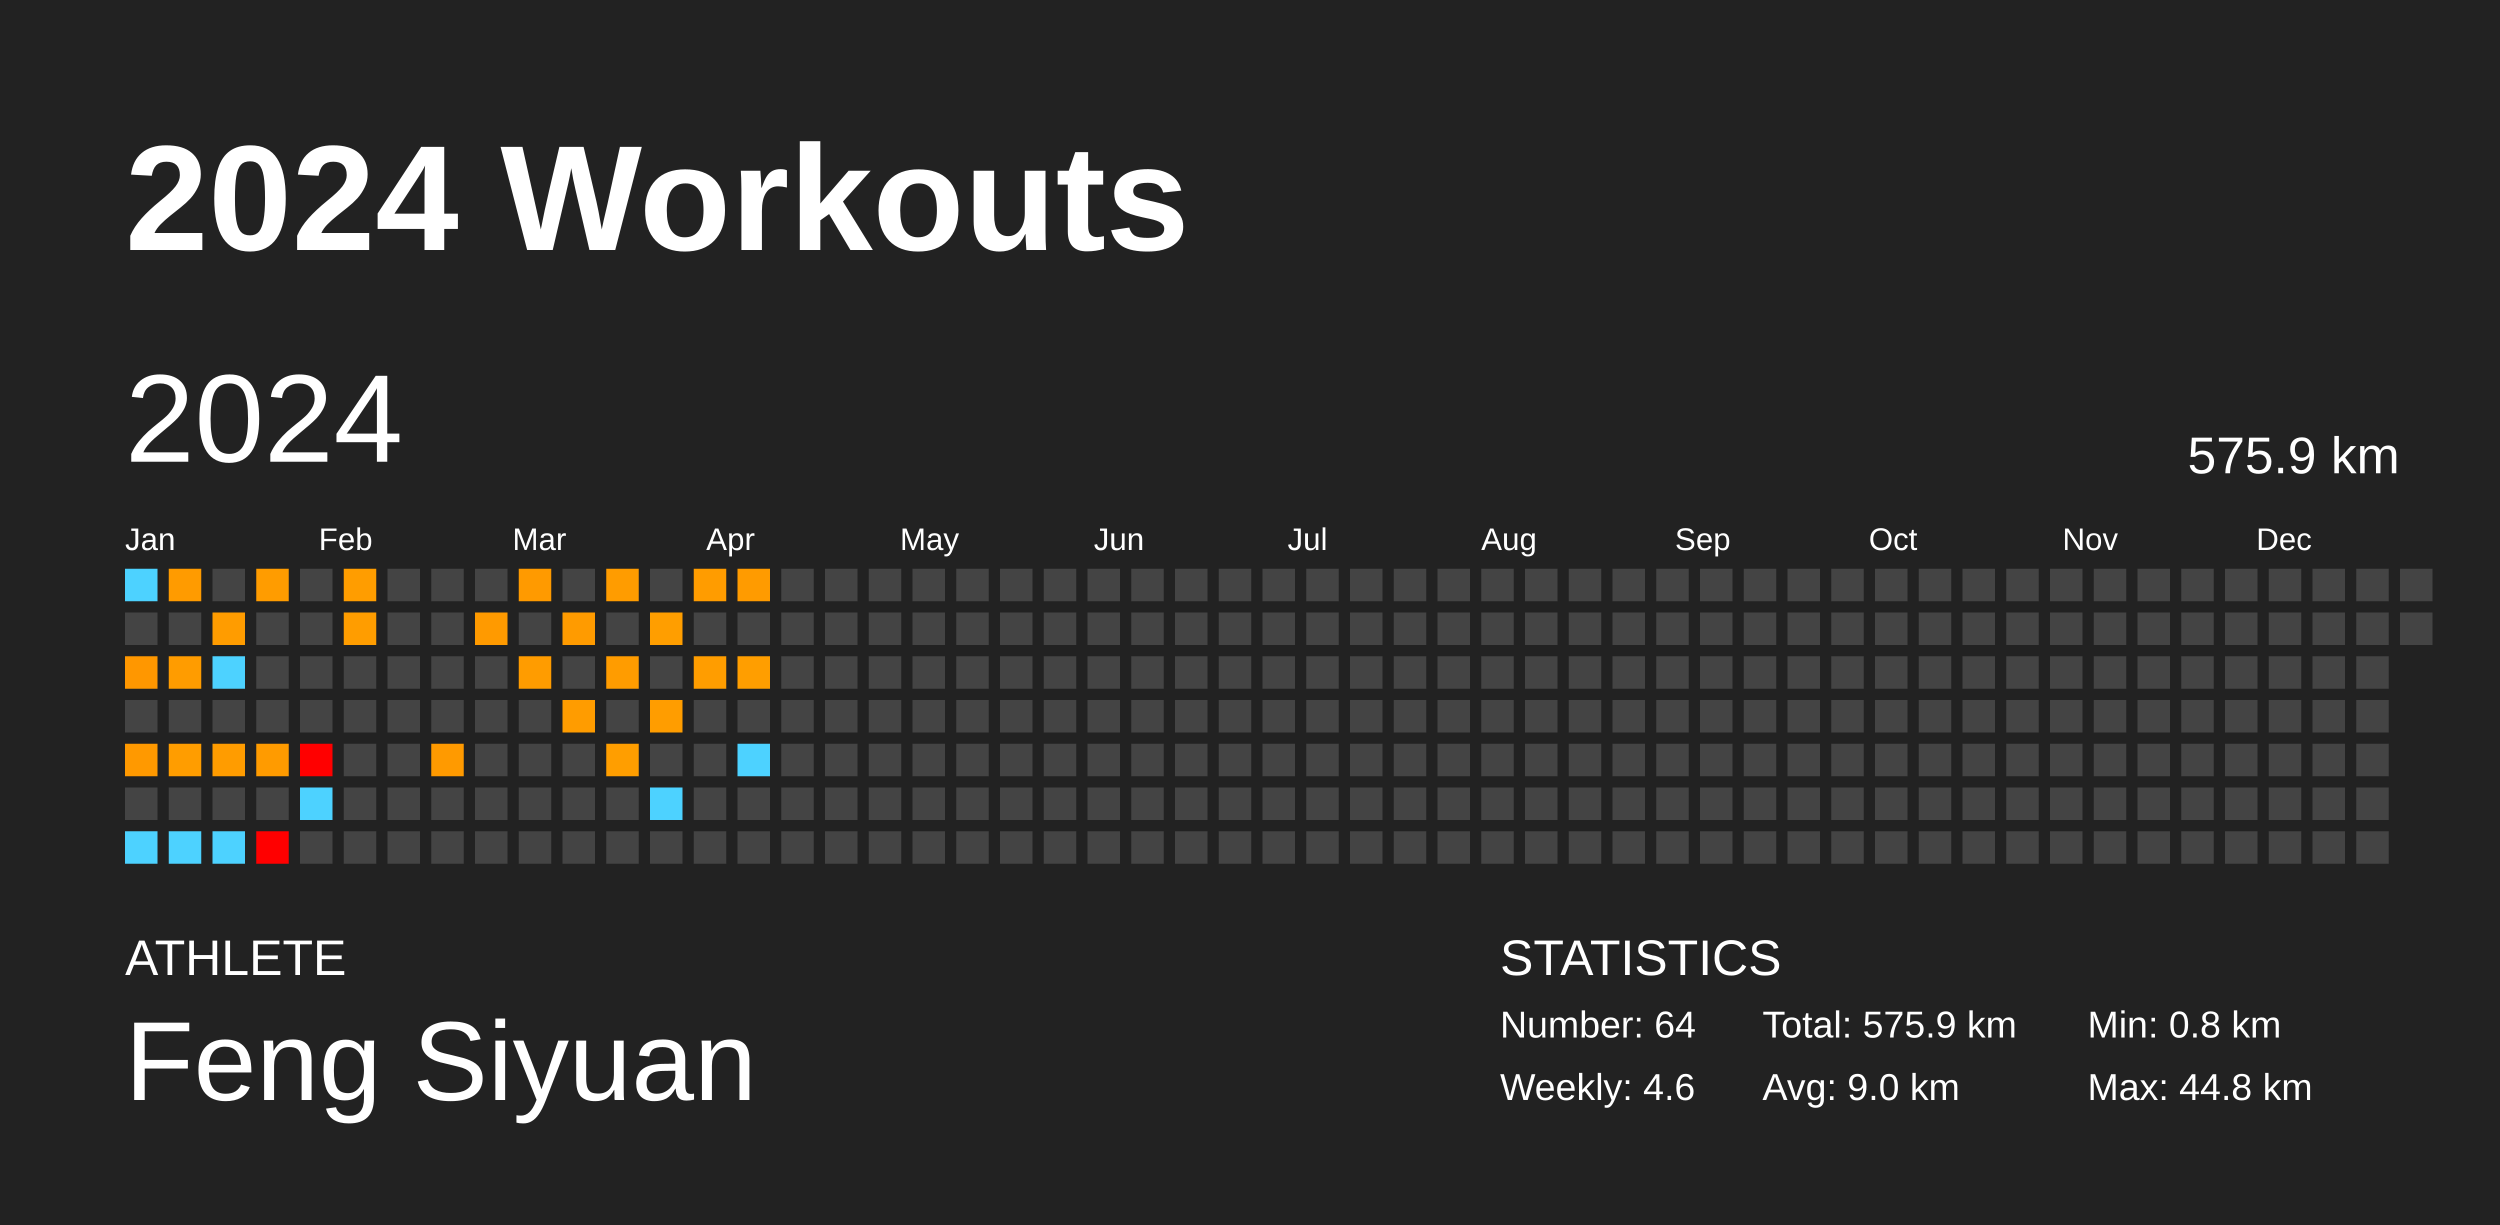
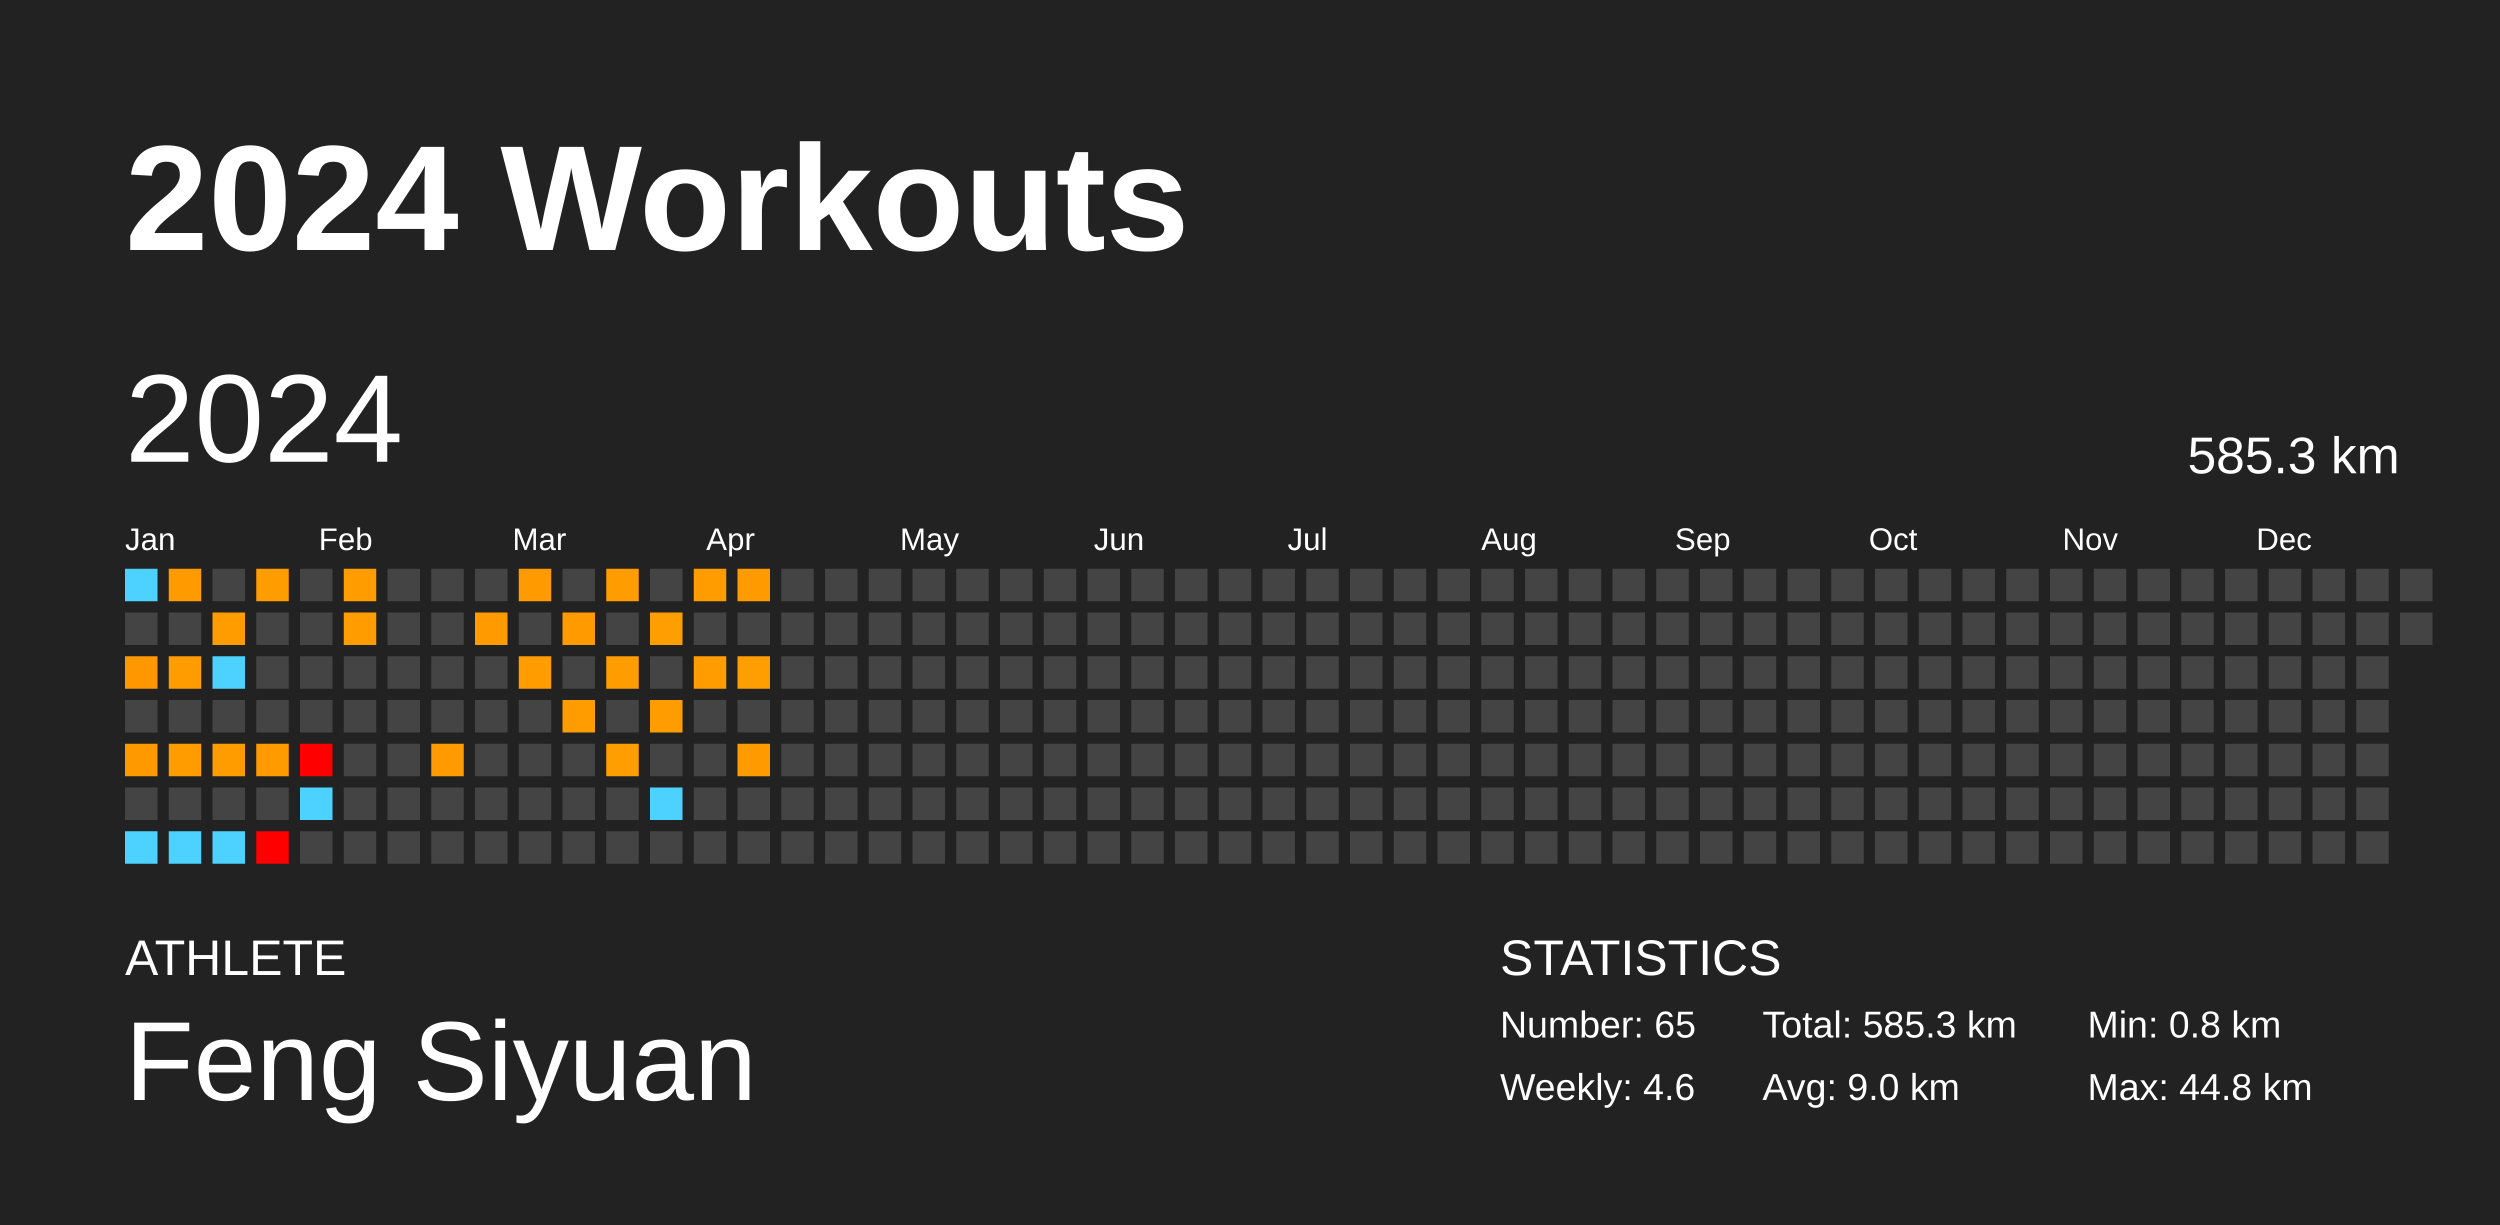
<svg xmlns="http://www.w3.org/2000/svg" baseProfile="full" height="98mm" version="1.1" viewBox="0,0,200,98" width="200mm">
  <defs />
  <rect fill="#222222" height="98" width="200" x="0" y="0" />
  <text fill="#FFFFFF" style="font-size:12px; font-family:Arial; font-weight:bold;" x="10" y="20">2024 Workouts</text>
  <text fill="#FFFFFF" style="font-size:4px; font-family:Arial" x="10" y="78">ATHLETE</text>
  <text fill="#FFFFFF" style="font-size:9px; font-family:Arial" x="10" y="88">Feng Siyuan</text>
  <text fill="#FFFFFF" style="font-size:4px; font-family:Arial" x="120" y="78">STATISTICS</text>
-   <text fill="#FFFFFF" style="font-size:3px; font-family:Arial" x="120" y="83">Number: 64</text>
+   <text fill="#FFFFFF" style="font-size:3px; font-family:Arial" x="120" y="83">Number: 65</text>
  <text fill="#FFFFFF" style="font-size:3px; font-family:Arial" x="120" y="88">Weekly: 4.6</text>
-   <text fill="#FFFFFF" style="font-size:3px; font-family:Arial" x="141" y="83">Total: 575.9 km</text>
+   <text fill="#FFFFFF" style="font-size:3px; font-family:Arial" x="141" y="83">Total: 585.3 km</text>
  <text fill="#FFFFFF" style="font-size:3px; font-family:Arial" x="141" y="88">Avg: 9.0 km</text>
  <text fill="#FFFFFF" style="font-size:3px; font-family:Arial" x="167" y="83">Min: 0.8 km</text>
  <text fill="#FFFFFF" style="font-size:3px; font-family:Arial" x="167" y="88">Max: 44.8 km</text>
  <text dominant-baseline="hanging" fill="#FFFFFF" style="font-size:10.0px; font-family:Arial;" x="10" y="30">2024</text>
-   <text dominant-baseline="hanging" fill="#FFFFFF" style="font-size:4.125px; font-family:Arial;" x="175" y="35">575.9 km</text>
+   <text dominant-baseline="hanging" fill="#FFFFFF" style="font-size:4.125px; font-family:Arial;" x="175" y="35">585.3 km</text>
  <text fill="#FFFFFF" style="font-size:2.5px; font-family:Arial" x="10.0" y="44">Jan</text>
  <text fill="#FFFFFF" style="font-size:2.5px; font-family:Arial" x="25.5" y="44">Feb</text>
  <text fill="#FFFFFF" style="font-size:2.5px; font-family:Arial" x="41.0" y="44">Mar</text>
  <text fill="#FFFFFF" style="font-size:2.5px; font-family:Arial" x="56.5" y="44">Apr</text>
  <text fill="#FFFFFF" style="font-size:2.5px; font-family:Arial" x="72.0" y="44">May</text>
  <text fill="#FFFFFF" style="font-size:2.5px; font-family:Arial" x="87.5" y="44">Jun</text>
  <text fill="#FFFFFF" style="font-size:2.5px; font-family:Arial" x="103.0" y="44">Jul</text>
  <text fill="#FFFFFF" style="font-size:2.5px; font-family:Arial" x="118.5" y="44">Aug</text>
  <text fill="#FFFFFF" style="font-size:2.5px; font-family:Arial" x="134.0" y="44">Sep</text>
  <text fill="#FFFFFF" style="font-size:2.5px; font-family:Arial" x="149.5" y="44">Oct</text>
  <text fill="#FFFFFF" style="font-size:2.5px; font-family:Arial" x="165.0" y="44">Nov</text>
  <text fill="#FFFFFF" style="font-size:2.5px; font-family:Arial" x="180.5" y="44">Dec</text>
  <rect fill="#4dd2ff" height="2.6" width="2.6" x="10.0" y="45.5" />
  <rect fill="#444444" height="2.6" width="2.6" x="10.0" y="49.0" />
  <rect fill="#ff9700" height="2.6" width="2.6" x="10.0" y="52.5" />
  <rect fill="#444444" height="2.6" width="2.6" x="10.0" y="56.0" />
  <rect fill="#ff9900" height="2.6" width="2.6" x="10.0" y="59.5" />
  <rect fill="#444444" height="2.6" width="2.6" x="10.0" y="63.0" />
  <rect fill="#4dd2ff" height="2.6" width="2.6" x="10.0" y="66.5" />
  <rect fill="#ff9b00" height="2.6" width="2.6" x="13.5" y="45.5" />
  <rect fill="#444444" height="2.6" width="2.6" x="13.5" y="49.0" />
  <rect fill="#ff9c00" height="2.6" width="2.6" x="13.5" y="52.5" />
  <rect fill="#444444" height="2.6" width="2.6" x="13.5" y="56.0" />
  <rect fill="#ff9d00" height="2.6" width="2.6" x="13.5" y="59.5" />
  <rect fill="#444444" height="2.6" width="2.6" x="13.5" y="63.0" />
  <rect fill="#4dd2ff" height="2.6" width="2.6" x="13.5" y="66.5" />
  <rect fill="#444444" height="2.6" width="2.6" x="17.0" y="45.5" />
  <rect fill="#ff9c00" height="2.6" width="2.6" x="17.0" y="49.0" />
  <rect fill="#4dd2ff" height="2.6" width="2.6" x="17.0" y="52.5" />
  <rect fill="#444444" height="2.6" width="2.6" x="17.0" y="56.0" />
  <rect fill="#ff9c00" height="2.6" width="2.6" x="17.0" y="59.5" />
  <rect fill="#444444" height="2.6" width="2.6" x="17.0" y="63.0" />
  <rect fill="#4dd2ff" height="2.6" width="2.6" x="17.0" y="66.5" />
  <rect fill="#ff9c00" height="2.6" width="2.6" x="20.5" y="45.5" />
  <rect fill="#444444" height="2.6" width="2.6" x="20.5" y="49.0" />
  <rect fill="#444444" height="2.6" width="2.6" x="20.5" y="52.5" />
  <rect fill="#444444" height="2.6" width="2.6" x="20.5" y="56.0" />
  <rect fill="#ff9b00" height="2.6" width="2.6" x="20.5" y="59.5" />
  <rect fill="#444444" height="2.6" width="2.6" x="20.5" y="63.0" />
  <rect fill="red" height="2.6" width="2.6" x="20.5" y="66.5" />
  <rect fill="#444444" height="2.6" width="2.6" x="24.0" y="45.5" />
  <rect fill="#444444" height="2.6" width="2.6" x="24.0" y="49.0" />
  <rect fill="#444444" height="2.6" width="2.6" x="24.0" y="52.5" />
  <rect fill="#444444" height="2.6" width="2.6" x="24.0" y="56.0" />
  <rect fill="red" height="2.6" width="2.6" x="24.0" y="59.5" />
  <rect fill="#4dd2ff" height="2.6" width="2.6" x="24.0" y="63.0" />
  <rect fill="#444444" height="2.6" width="2.6" x="24.0" y="66.5" />
  <rect fill="#ff9d00" height="2.6" width="2.6" x="27.5" y="45.5" />
  <rect fill="#ff9d00" height="2.6" width="2.6" x="27.5" y="49.0" />
  <rect fill="#444444" height="2.6" width="2.6" x="27.5" y="52.5" />
  <rect fill="#444444" height="2.6" width="2.6" x="27.5" y="56.0" />
  <rect fill="#444444" height="2.6" width="2.6" x="27.5" y="59.5" />
  <rect fill="#444444" height="2.6" width="2.6" x="27.5" y="63.0" />
  <rect fill="#444444" height="2.6" width="2.6" x="27.5" y="66.5" />
  <rect fill="#444444" height="2.6" width="2.6" x="31.0" y="45.5" />
  <rect fill="#444444" height="2.6" width="2.6" x="31.0" y="49.0" />
  <rect fill="#444444" height="2.6" width="2.6" x="31.0" y="52.5" />
  <rect fill="#444444" height="2.6" width="2.6" x="31.0" y="56.0" />
  <rect fill="#444444" height="2.6" width="2.6" x="31.0" y="59.5" />
  <rect fill="#444444" height="2.6" width="2.6" x="31.0" y="63.0" />
  <rect fill="#444444" height="2.6" width="2.6" x="31.0" y="66.5" />
  <rect fill="#444444" height="2.6" width="2.6" x="34.5" y="45.5" />
  <rect fill="#444444" height="2.6" width="2.6" x="34.5" y="49.0" />
  <rect fill="#444444" height="2.6" width="2.6" x="34.5" y="52.5" />
  <rect fill="#444444" height="2.6" width="2.6" x="34.5" y="56.0" />
  <rect fill="#ff9a00" height="2.6" width="2.6" x="34.5" y="59.5" />
  <rect fill="#444444" height="2.6" width="2.6" x="34.5" y="63.0" />
  <rect fill="#444444" height="2.6" width="2.6" x="34.5" y="66.5" />
  <rect fill="#444444" height="2.6" width="2.6" x="38.0" y="45.5" />
  <rect fill="#ff9a00" height="2.6" width="2.6" x="38.0" y="49.0" />
  <rect fill="#444444" height="2.6" width="2.6" x="38.0" y="52.5" />
  <rect fill="#444444" height="2.6" width="2.6" x="38.0" y="56.0" />
  <rect fill="#444444" height="2.6" width="2.6" x="38.0" y="59.5" />
  <rect fill="#444444" height="2.6" width="2.6" x="38.0" y="63.0" />
  <rect fill="#444444" height="2.6" width="2.6" x="38.0" y="66.5" />
  <rect fill="#ff9a00" height="2.6" width="2.6" x="41.5" y="45.5" />
  <rect fill="#444444" height="2.6" width="2.6" x="41.5" y="49.0" />
  <rect fill="#ff9c00" height="2.6" width="2.6" x="41.5" y="52.5" />
  <rect fill="#444444" height="2.6" width="2.6" x="41.5" y="56.0" />
  <rect fill="#444444" height="2.6" width="2.6" x="41.5" y="59.5" />
  <rect fill="#444444" height="2.6" width="2.6" x="41.5" y="63.0" />
  <rect fill="#444444" height="2.6" width="2.6" x="41.5" y="66.5" />
  <rect fill="#444444" height="2.6" width="2.6" x="45.0" y="45.5" />
  <rect fill="#ff9b00" height="2.6" width="2.6" x="45.0" y="49.0" />
  <rect fill="#444444" height="2.6" width="2.6" x="45.0" y="52.5" />
  <rect fill="#ff9c00" height="2.6" width="2.6" x="45.0" y="56.0" />
  <rect fill="#444444" height="2.6" width="2.6" x="45.0" y="59.5" />
  <rect fill="#444444" height="2.6" width="2.6" x="45.0" y="63.0" />
  <rect fill="#444444" height="2.6" width="2.6" x="45.0" y="66.5" />
  <rect fill="#ff9c00" height="2.6" width="2.6" x="48.5" y="45.5" />
  <rect fill="#444444" height="2.6" width="2.6" x="48.5" y="49.0" />
  <rect fill="#ff9c00" height="2.6" width="2.6" x="48.5" y="52.5" />
  <rect fill="#444444" height="2.6" width="2.6" x="48.5" y="56.0" />
  <rect fill="#ff9e00" height="2.6" width="2.6" x="48.5" y="59.5" />
  <rect fill="#444444" height="2.6" width="2.6" x="48.5" y="63.0" />
  <rect fill="#444444" height="2.6" width="2.6" x="48.5" y="66.5" />
  <rect fill="#444444" height="2.6" width="2.6" x="52.0" y="45.5" />
  <rect fill="#ff9e00" height="2.6" width="2.6" x="52.0" y="49.0" />
  <rect fill="#444444" height="2.6" width="2.6" x="52.0" y="52.5" />
  <rect fill="#ff9d00" height="2.6" width="2.6" x="52.0" y="56.0" />
  <rect fill="#444444" height="2.6" width="2.6" x="52.0" y="59.5" />
  <rect fill="#4dd2ff" height="2.6" width="2.6" x="52.0" y="63.0" />
  <rect fill="#444444" height="2.6" width="2.6" x="52.0" y="66.5" />
  <rect fill="#ff9c00" height="2.6" width="2.6" x="55.5" y="45.5" />
  <rect fill="#444444" height="2.6" width="2.6" x="55.5" y="49.0" />
  <rect fill="#ff9d00" height="2.6" width="2.6" x="55.5" y="52.5" />
  <rect fill="#444444" height="2.6" width="2.6" x="55.5" y="56.0" />
  <rect fill="#444444" height="2.6" width="2.6" x="55.5" y="59.5" />
  <rect fill="#444444" height="2.6" width="2.6" x="55.5" y="63.0" />
  <rect fill="#444444" height="2.6" width="2.6" x="55.5" y="66.5" />
  <rect fill="#ff9b00" height="2.6" width="2.6" x="59.0" y="45.5" />
  <rect fill="#444444" height="2.6" width="2.6" x="59.0" y="49.0" />
  <rect fill="#ff9e00" height="2.6" width="2.6" x="59.0" y="52.5" />
  <rect fill="#444444" height="2.6" width="2.6" x="59.0" y="56.0" />
-   <rect fill="#4dd2ff" height="2.6" width="2.6" x="59.0" y="59.5" />
+   <rect fill="#ff9a00" height="2.6" width="2.6" x="59.0" y="59.5" />
  <rect fill="#444444" height="2.6" width="2.6" x="59.0" y="63.0" />
  <rect fill="#444444" height="2.6" width="2.6" x="59.0" y="66.5" />
  <rect fill="#444444" height="2.6" width="2.6" x="62.5" y="45.5" />
  <rect fill="#444444" height="2.6" width="2.6" x="62.5" y="49.0" />
  <rect fill="#444444" height="2.6" width="2.6" x="62.5" y="52.5" />
  <rect fill="#444444" height="2.6" width="2.6" x="62.5" y="56.0" />
  <rect fill="#444444" height="2.6" width="2.6" x="62.5" y="59.5" />
  <rect fill="#444444" height="2.6" width="2.6" x="62.5" y="63.0" />
  <rect fill="#444444" height="2.6" width="2.6" x="62.5" y="66.5" />
  <rect fill="#444444" height="2.6" width="2.6" x="66.0" y="45.5" />
  <rect fill="#444444" height="2.6" width="2.6" x="66.0" y="49.0" />
  <rect fill="#444444" height="2.6" width="2.6" x="66.0" y="52.5" />
  <rect fill="#444444" height="2.6" width="2.6" x="66.0" y="56.0" />
  <rect fill="#444444" height="2.6" width="2.6" x="66.0" y="59.5" />
  <rect fill="#444444" height="2.6" width="2.6" x="66.0" y="63.0" />
  <rect fill="#444444" height="2.6" width="2.6" x="66.0" y="66.5" />
  <rect fill="#444444" height="2.6" width="2.6" x="69.5" y="45.5" />
  <rect fill="#444444" height="2.6" width="2.6" x="69.5" y="49.0" />
  <rect fill="#444444" height="2.6" width="2.6" x="69.5" y="52.5" />
  <rect fill="#444444" height="2.6" width="2.6" x="69.5" y="56.0" />
  <rect fill="#444444" height="2.6" width="2.6" x="69.5" y="59.5" />
  <rect fill="#444444" height="2.6" width="2.6" x="69.5" y="63.0" />
  <rect fill="#444444" height="2.6" width="2.6" x="69.5" y="66.5" />
  <rect fill="#444444" height="2.6" width="2.6" x="73.0" y="45.5" />
  <rect fill="#444444" height="2.6" width="2.6" x="73.0" y="49.0" />
  <rect fill="#444444" height="2.6" width="2.6" x="73.0" y="52.5" />
  <rect fill="#444444" height="2.6" width="2.6" x="73.0" y="56.0" />
  <rect fill="#444444" height="2.6" width="2.6" x="73.0" y="59.5" />
  <rect fill="#444444" height="2.6" width="2.6" x="73.0" y="63.0" />
  <rect fill="#444444" height="2.6" width="2.6" x="73.0" y="66.5" />
  <rect fill="#444444" height="2.6" width="2.6" x="76.5" y="45.5" />
  <rect fill="#444444" height="2.6" width="2.6" x="76.5" y="49.0" />
  <rect fill="#444444" height="2.6" width="2.6" x="76.5" y="52.5" />
  <rect fill="#444444" height="2.6" width="2.6" x="76.5" y="56.0" />
  <rect fill="#444444" height="2.6" width="2.6" x="76.5" y="59.5" />
  <rect fill="#444444" height="2.6" width="2.6" x="76.5" y="63.0" />
  <rect fill="#444444" height="2.6" width="2.6" x="76.5" y="66.5" />
  <rect fill="#444444" height="2.6" width="2.6" x="80.0" y="45.5" />
  <rect fill="#444444" height="2.6" width="2.6" x="80.0" y="49.0" />
  <rect fill="#444444" height="2.6" width="2.6" x="80.0" y="52.5" />
  <rect fill="#444444" height="2.6" width="2.6" x="80.0" y="56.0" />
  <rect fill="#444444" height="2.6" width="2.6" x="80.0" y="59.5" />
  <rect fill="#444444" height="2.6" width="2.6" x="80.0" y="63.0" />
  <rect fill="#444444" height="2.6" width="2.6" x="80.0" y="66.5" />
  <rect fill="#444444" height="2.6" width="2.6" x="83.5" y="45.5" />
  <rect fill="#444444" height="2.6" width="2.6" x="83.5" y="49.0" />
  <rect fill="#444444" height="2.6" width="2.6" x="83.5" y="52.5" />
  <rect fill="#444444" height="2.6" width="2.6" x="83.5" y="56.0" />
  <rect fill="#444444" height="2.6" width="2.6" x="83.5" y="59.5" />
  <rect fill="#444444" height="2.6" width="2.6" x="83.5" y="63.0" />
  <rect fill="#444444" height="2.6" width="2.6" x="83.5" y="66.5" />
  <rect fill="#444444" height="2.6" width="2.6" x="87.0" y="45.5" />
  <rect fill="#444444" height="2.6" width="2.6" x="87.0" y="49.0" />
  <rect fill="#444444" height="2.6" width="2.6" x="87.0" y="52.5" />
  <rect fill="#444444" height="2.6" width="2.6" x="87.0" y="56.0" />
  <rect fill="#444444" height="2.6" width="2.6" x="87.0" y="59.5" />
  <rect fill="#444444" height="2.6" width="2.6" x="87.0" y="63.0" />
  <rect fill="#444444" height="2.6" width="2.6" x="87.0" y="66.5" />
  <rect fill="#444444" height="2.6" width="2.6" x="90.5" y="45.5" />
  <rect fill="#444444" height="2.6" width="2.6" x="90.5" y="49.0" />
  <rect fill="#444444" height="2.6" width="2.6" x="90.5" y="52.5" />
  <rect fill="#444444" height="2.6" width="2.6" x="90.5" y="56.0" />
  <rect fill="#444444" height="2.6" width="2.6" x="90.5" y="59.5" />
  <rect fill="#444444" height="2.6" width="2.6" x="90.5" y="63.0" />
  <rect fill="#444444" height="2.6" width="2.6" x="90.5" y="66.5" />
  <rect fill="#444444" height="2.6" width="2.6" x="94.0" y="45.5" />
  <rect fill="#444444" height="2.6" width="2.6" x="94.0" y="49.0" />
  <rect fill="#444444" height="2.6" width="2.6" x="94.0" y="52.5" />
  <rect fill="#444444" height="2.6" width="2.6" x="94.0" y="56.0" />
  <rect fill="#444444" height="2.6" width="2.6" x="94.0" y="59.5" />
  <rect fill="#444444" height="2.6" width="2.6" x="94.0" y="63.0" />
  <rect fill="#444444" height="2.6" width="2.6" x="94.0" y="66.5" />
  <rect fill="#444444" height="2.6" width="2.6" x="97.5" y="45.5" />
  <rect fill="#444444" height="2.6" width="2.6" x="97.5" y="49.0" />
  <rect fill="#444444" height="2.6" width="2.6" x="97.5" y="52.5" />
  <rect fill="#444444" height="2.6" width="2.6" x="97.5" y="56.0" />
  <rect fill="#444444" height="2.6" width="2.6" x="97.5" y="59.5" />
  <rect fill="#444444" height="2.6" width="2.6" x="97.5" y="63.0" />
  <rect fill="#444444" height="2.6" width="2.6" x="97.5" y="66.5" />
  <rect fill="#444444" height="2.6" width="2.6" x="101.0" y="45.5" />
  <rect fill="#444444" height="2.6" width="2.6" x="101.0" y="49.0" />
  <rect fill="#444444" height="2.6" width="2.6" x="101.0" y="52.5" />
  <rect fill="#444444" height="2.6" width="2.6" x="101.0" y="56.0" />
  <rect fill="#444444" height="2.6" width="2.6" x="101.0" y="59.5" />
  <rect fill="#444444" height="2.6" width="2.6" x="101.0" y="63.0" />
  <rect fill="#444444" height="2.6" width="2.6" x="101.0" y="66.5" />
  <rect fill="#444444" height="2.6" width="2.6" x="104.5" y="45.5" />
  <rect fill="#444444" height="2.6" width="2.6" x="104.5" y="49.0" />
  <rect fill="#444444" height="2.6" width="2.6" x="104.5" y="52.5" />
  <rect fill="#444444" height="2.6" width="2.6" x="104.5" y="56.0" />
  <rect fill="#444444" height="2.6" width="2.6" x="104.5" y="59.5" />
  <rect fill="#444444" height="2.6" width="2.6" x="104.5" y="63.0" />
  <rect fill="#444444" height="2.6" width="2.6" x="104.5" y="66.5" />
  <rect fill="#444444" height="2.6" width="2.6" x="108.0" y="45.5" />
  <rect fill="#444444" height="2.6" width="2.6" x="108.0" y="49.0" />
  <rect fill="#444444" height="2.6" width="2.6" x="108.0" y="52.5" />
  <rect fill="#444444" height="2.6" width="2.6" x="108.0" y="56.0" />
  <rect fill="#444444" height="2.6" width="2.6" x="108.0" y="59.5" />
  <rect fill="#444444" height="2.6" width="2.6" x="108.0" y="63.0" />
  <rect fill="#444444" height="2.6" width="2.6" x="108.0" y="66.5" />
  <rect fill="#444444" height="2.6" width="2.6" x="111.5" y="45.5" />
  <rect fill="#444444" height="2.6" width="2.6" x="111.5" y="49.0" />
  <rect fill="#444444" height="2.6" width="2.6" x="111.5" y="52.5" />
  <rect fill="#444444" height="2.6" width="2.6" x="111.5" y="56.0" />
  <rect fill="#444444" height="2.6" width="2.6" x="111.5" y="59.5" />
  <rect fill="#444444" height="2.6" width="2.6" x="111.5" y="63.0" />
  <rect fill="#444444" height="2.6" width="2.6" x="111.5" y="66.5" />
  <rect fill="#444444" height="2.6" width="2.6" x="115.0" y="45.5" />
  <rect fill="#444444" height="2.6" width="2.6" x="115.0" y="49.0" />
  <rect fill="#444444" height="2.6" width="2.6" x="115.0" y="52.5" />
  <rect fill="#444444" height="2.6" width="2.6" x="115.0" y="56.0" />
  <rect fill="#444444" height="2.6" width="2.6" x="115.0" y="59.5" />
  <rect fill="#444444" height="2.6" width="2.6" x="115.0" y="63.0" />
  <rect fill="#444444" height="2.6" width="2.6" x="115.0" y="66.5" />
  <rect fill="#444444" height="2.6" width="2.6" x="118.5" y="45.5" />
  <rect fill="#444444" height="2.6" width="2.6" x="118.5" y="49.0" />
  <rect fill="#444444" height="2.6" width="2.6" x="118.5" y="52.5" />
  <rect fill="#444444" height="2.6" width="2.6" x="118.5" y="56.0" />
  <rect fill="#444444" height="2.6" width="2.6" x="118.5" y="59.5" />
  <rect fill="#444444" height="2.6" width="2.6" x="118.5" y="63.0" />
  <rect fill="#444444" height="2.6" width="2.6" x="118.5" y="66.5" />
  <rect fill="#444444" height="2.6" width="2.6" x="122.0" y="45.5" />
  <rect fill="#444444" height="2.6" width="2.6" x="122.0" y="49.0" />
  <rect fill="#444444" height="2.6" width="2.6" x="122.0" y="52.5" />
  <rect fill="#444444" height="2.6" width="2.6" x="122.0" y="56.0" />
  <rect fill="#444444" height="2.6" width="2.6" x="122.0" y="59.5" />
  <rect fill="#444444" height="2.6" width="2.6" x="122.0" y="63.0" />
  <rect fill="#444444" height="2.6" width="2.6" x="122.0" y="66.5" />
  <rect fill="#444444" height="2.6" width="2.6" x="125.5" y="45.5" />
  <rect fill="#444444" height="2.6" width="2.6" x="125.5" y="49.0" />
  <rect fill="#444444" height="2.6" width="2.6" x="125.5" y="52.5" />
  <rect fill="#444444" height="2.6" width="2.6" x="125.5" y="56.0" />
  <rect fill="#444444" height="2.6" width="2.6" x="125.5" y="59.5" />
  <rect fill="#444444" height="2.6" width="2.6" x="125.5" y="63.0" />
  <rect fill="#444444" height="2.6" width="2.6" x="125.5" y="66.5" />
  <rect fill="#444444" height="2.6" width="2.6" x="129.0" y="45.5" />
  <rect fill="#444444" height="2.6" width="2.6" x="129.0" y="49.0" />
  <rect fill="#444444" height="2.6" width="2.6" x="129.0" y="52.5" />
  <rect fill="#444444" height="2.6" width="2.6" x="129.0" y="56.0" />
  <rect fill="#444444" height="2.6" width="2.6" x="129.0" y="59.5" />
  <rect fill="#444444" height="2.6" width="2.6" x="129.0" y="63.0" />
  <rect fill="#444444" height="2.6" width="2.6" x="129.0" y="66.5" />
  <rect fill="#444444" height="2.6" width="2.6" x="132.5" y="45.5" />
  <rect fill="#444444" height="2.6" width="2.6" x="132.5" y="49.0" />
  <rect fill="#444444" height="2.6" width="2.6" x="132.5" y="52.5" />
  <rect fill="#444444" height="2.6" width="2.6" x="132.5" y="56.0" />
  <rect fill="#444444" height="2.6" width="2.6" x="132.5" y="59.5" />
  <rect fill="#444444" height="2.6" width="2.6" x="132.5" y="63.0" />
  <rect fill="#444444" height="2.6" width="2.6" x="132.5" y="66.5" />
  <rect fill="#444444" height="2.6" width="2.6" x="136.0" y="45.5" />
  <rect fill="#444444" height="2.6" width="2.6" x="136.0" y="49.0" />
  <rect fill="#444444" height="2.6" width="2.6" x="136.0" y="52.5" />
  <rect fill="#444444" height="2.6" width="2.6" x="136.0" y="56.0" />
  <rect fill="#444444" height="2.6" width="2.6" x="136.0" y="59.5" />
  <rect fill="#444444" height="2.6" width="2.6" x="136.0" y="63.0" />
  <rect fill="#444444" height="2.6" width="2.6" x="136.0" y="66.5" />
  <rect fill="#444444" height="2.6" width="2.6" x="139.5" y="45.5" />
  <rect fill="#444444" height="2.6" width="2.6" x="139.5" y="49.0" />
  <rect fill="#444444" height="2.6" width="2.6" x="139.5" y="52.5" />
  <rect fill="#444444" height="2.6" width="2.6" x="139.5" y="56.0" />
  <rect fill="#444444" height="2.6" width="2.6" x="139.5" y="59.5" />
  <rect fill="#444444" height="2.6" width="2.6" x="139.5" y="63.0" />
  <rect fill="#444444" height="2.6" width="2.6" x="139.5" y="66.5" />
  <rect fill="#444444" height="2.6" width="2.6" x="143.0" y="45.5" />
  <rect fill="#444444" height="2.6" width="2.6" x="143.0" y="49.0" />
  <rect fill="#444444" height="2.6" width="2.6" x="143.0" y="52.5" />
  <rect fill="#444444" height="2.6" width="2.6" x="143.0" y="56.0" />
  <rect fill="#444444" height="2.6" width="2.6" x="143.0" y="59.5" />
  <rect fill="#444444" height="2.6" width="2.6" x="143.0" y="63.0" />
  <rect fill="#444444" height="2.6" width="2.6" x="143.0" y="66.5" />
  <rect fill="#444444" height="2.6" width="2.6" x="146.5" y="45.5" />
  <rect fill="#444444" height="2.6" width="2.6" x="146.5" y="49.0" />
  <rect fill="#444444" height="2.6" width="2.6" x="146.5" y="52.5" />
  <rect fill="#444444" height="2.6" width="2.6" x="146.5" y="56.0" />
  <rect fill="#444444" height="2.6" width="2.6" x="146.5" y="59.5" />
  <rect fill="#444444" height="2.6" width="2.6" x="146.5" y="63.0" />
  <rect fill="#444444" height="2.6" width="2.6" x="146.5" y="66.5" />
  <rect fill="#444444" height="2.6" width="2.6" x="150.0" y="45.5" />
  <rect fill="#444444" height="2.6" width="2.6" x="150.0" y="49.0" />
  <rect fill="#444444" height="2.6" width="2.6" x="150.0" y="52.5" />
  <rect fill="#444444" height="2.6" width="2.6" x="150.0" y="56.0" />
  <rect fill="#444444" height="2.6" width="2.6" x="150.0" y="59.5" />
  <rect fill="#444444" height="2.6" width="2.6" x="150.0" y="63.0" />
  <rect fill="#444444" height="2.6" width="2.6" x="150.0" y="66.5" />
  <rect fill="#444444" height="2.6" width="2.6" x="153.5" y="45.5" />
  <rect fill="#444444" height="2.6" width="2.6" x="153.5" y="49.0" />
  <rect fill="#444444" height="2.6" width="2.6" x="153.5" y="52.5" />
  <rect fill="#444444" height="2.6" width="2.6" x="153.5" y="56.0" />
  <rect fill="#444444" height="2.6" width="2.6" x="153.5" y="59.5" />
  <rect fill="#444444" height="2.6" width="2.6" x="153.5" y="63.0" />
  <rect fill="#444444" height="2.6" width="2.6" x="153.5" y="66.5" />
  <rect fill="#444444" height="2.6" width="2.6" x="157.0" y="45.5" />
  <rect fill="#444444" height="2.6" width="2.6" x="157.0" y="49.0" />
  <rect fill="#444444" height="2.6" width="2.6" x="157.0" y="52.5" />
  <rect fill="#444444" height="2.6" width="2.6" x="157.0" y="56.0" />
  <rect fill="#444444" height="2.6" width="2.6" x="157.0" y="59.5" />
  <rect fill="#444444" height="2.6" width="2.6" x="157.0" y="63.0" />
  <rect fill="#444444" height="2.6" width="2.6" x="157.0" y="66.5" />
  <rect fill="#444444" height="2.6" width="2.6" x="160.5" y="45.5" />
  <rect fill="#444444" height="2.6" width="2.6" x="160.5" y="49.0" />
  <rect fill="#444444" height="2.6" width="2.6" x="160.5" y="52.5" />
  <rect fill="#444444" height="2.6" width="2.6" x="160.5" y="56.0" />
  <rect fill="#444444" height="2.6" width="2.6" x="160.5" y="59.5" />
  <rect fill="#444444" height="2.6" width="2.6" x="160.5" y="63.0" />
  <rect fill="#444444" height="2.6" width="2.6" x="160.5" y="66.5" />
  <rect fill="#444444" height="2.6" width="2.6" x="164.0" y="45.5" />
  <rect fill="#444444" height="2.6" width="2.6" x="164.0" y="49.0" />
  <rect fill="#444444" height="2.6" width="2.6" x="164.0" y="52.5" />
  <rect fill="#444444" height="2.6" width="2.6" x="164.0" y="56.0" />
  <rect fill="#444444" height="2.6" width="2.6" x="164.0" y="59.5" />
  <rect fill="#444444" height="2.6" width="2.6" x="164.0" y="63.0" />
  <rect fill="#444444" height="2.6" width="2.6" x="164.0" y="66.5" />
  <rect fill="#444444" height="2.6" width="2.6" x="167.5" y="45.5" />
  <rect fill="#444444" height="2.6" width="2.6" x="167.5" y="49.0" />
  <rect fill="#444444" height="2.6" width="2.6" x="167.5" y="52.5" />
  <rect fill="#444444" height="2.6" width="2.6" x="167.5" y="56.0" />
  <rect fill="#444444" height="2.6" width="2.6" x="167.5" y="59.5" />
  <rect fill="#444444" height="2.6" width="2.6" x="167.5" y="63.0" />
  <rect fill="#444444" height="2.6" width="2.6" x="167.5" y="66.5" />
  <rect fill="#444444" height="2.6" width="2.6" x="171.0" y="45.5" />
  <rect fill="#444444" height="2.6" width="2.6" x="171.0" y="49.0" />
  <rect fill="#444444" height="2.6" width="2.6" x="171.0" y="52.5" />
  <rect fill="#444444" height="2.6" width="2.6" x="171.0" y="56.0" />
  <rect fill="#444444" height="2.6" width="2.6" x="171.0" y="59.5" />
  <rect fill="#444444" height="2.6" width="2.6" x="171.0" y="63.0" />
  <rect fill="#444444" height="2.6" width="2.6" x="171.0" y="66.5" />
  <rect fill="#444444" height="2.6" width="2.6" x="174.5" y="45.5" />
  <rect fill="#444444" height="2.6" width="2.6" x="174.5" y="49.0" />
  <rect fill="#444444" height="2.6" width="2.6" x="174.5" y="52.5" />
  <rect fill="#444444" height="2.6" width="2.6" x="174.5" y="56.0" />
  <rect fill="#444444" height="2.6" width="2.6" x="174.5" y="59.5" />
  <rect fill="#444444" height="2.6" width="2.6" x="174.5" y="63.0" />
  <rect fill="#444444" height="2.6" width="2.6" x="174.5" y="66.5" />
  <rect fill="#444444" height="2.6" width="2.6" x="178.0" y="45.5" />
  <rect fill="#444444" height="2.6" width="2.6" x="178.0" y="49.0" />
  <rect fill="#444444" height="2.6" width="2.6" x="178.0" y="52.5" />
  <rect fill="#444444" height="2.6" width="2.6" x="178.0" y="56.0" />
  <rect fill="#444444" height="2.6" width="2.6" x="178.0" y="59.5" />
  <rect fill="#444444" height="2.6" width="2.6" x="178.0" y="63.0" />
  <rect fill="#444444" height="2.6" width="2.6" x="178.0" y="66.5" />
  <rect fill="#444444" height="2.6" width="2.6" x="181.5" y="45.5" />
  <rect fill="#444444" height="2.6" width="2.6" x="181.5" y="49.0" />
  <rect fill="#444444" height="2.6" width="2.6" x="181.5" y="52.5" />
  <rect fill="#444444" height="2.6" width="2.6" x="181.5" y="56.0" />
  <rect fill="#444444" height="2.6" width="2.6" x="181.5" y="59.5" />
  <rect fill="#444444" height="2.6" width="2.6" x="181.5" y="63.0" />
  <rect fill="#444444" height="2.6" width="2.6" x="181.5" y="66.5" />
  <rect fill="#444444" height="2.6" width="2.6" x="185.0" y="45.5" />
  <rect fill="#444444" height="2.6" width="2.6" x="185.0" y="49.0" />
  <rect fill="#444444" height="2.6" width="2.6" x="185.0" y="52.5" />
  <rect fill="#444444" height="2.6" width="2.6" x="185.0" y="56.0" />
  <rect fill="#444444" height="2.6" width="2.6" x="185.0" y="59.5" />
  <rect fill="#444444" height="2.6" width="2.6" x="185.0" y="63.0" />
  <rect fill="#444444" height="2.6" width="2.6" x="185.0" y="66.5" />
  <rect fill="#444444" height="2.6" width="2.6" x="188.5" y="45.5" />
  <rect fill="#444444" height="2.6" width="2.6" x="188.5" y="49.0" />
  <rect fill="#444444" height="2.6" width="2.6" x="188.5" y="52.5" />
  <rect fill="#444444" height="2.6" width="2.6" x="188.5" y="56.0" />
  <rect fill="#444444" height="2.6" width="2.6" x="188.5" y="59.5" />
  <rect fill="#444444" height="2.6" width="2.6" x="188.5" y="63.0" />
  <rect fill="#444444" height="2.6" width="2.6" x="188.5" y="66.5" />
  <rect fill="#444444" height="2.6" width="2.6" x="192.0" y="45.5" />
  <rect fill="#444444" height="2.6" width="2.6" x="192.0" y="49.0" />
</svg>
